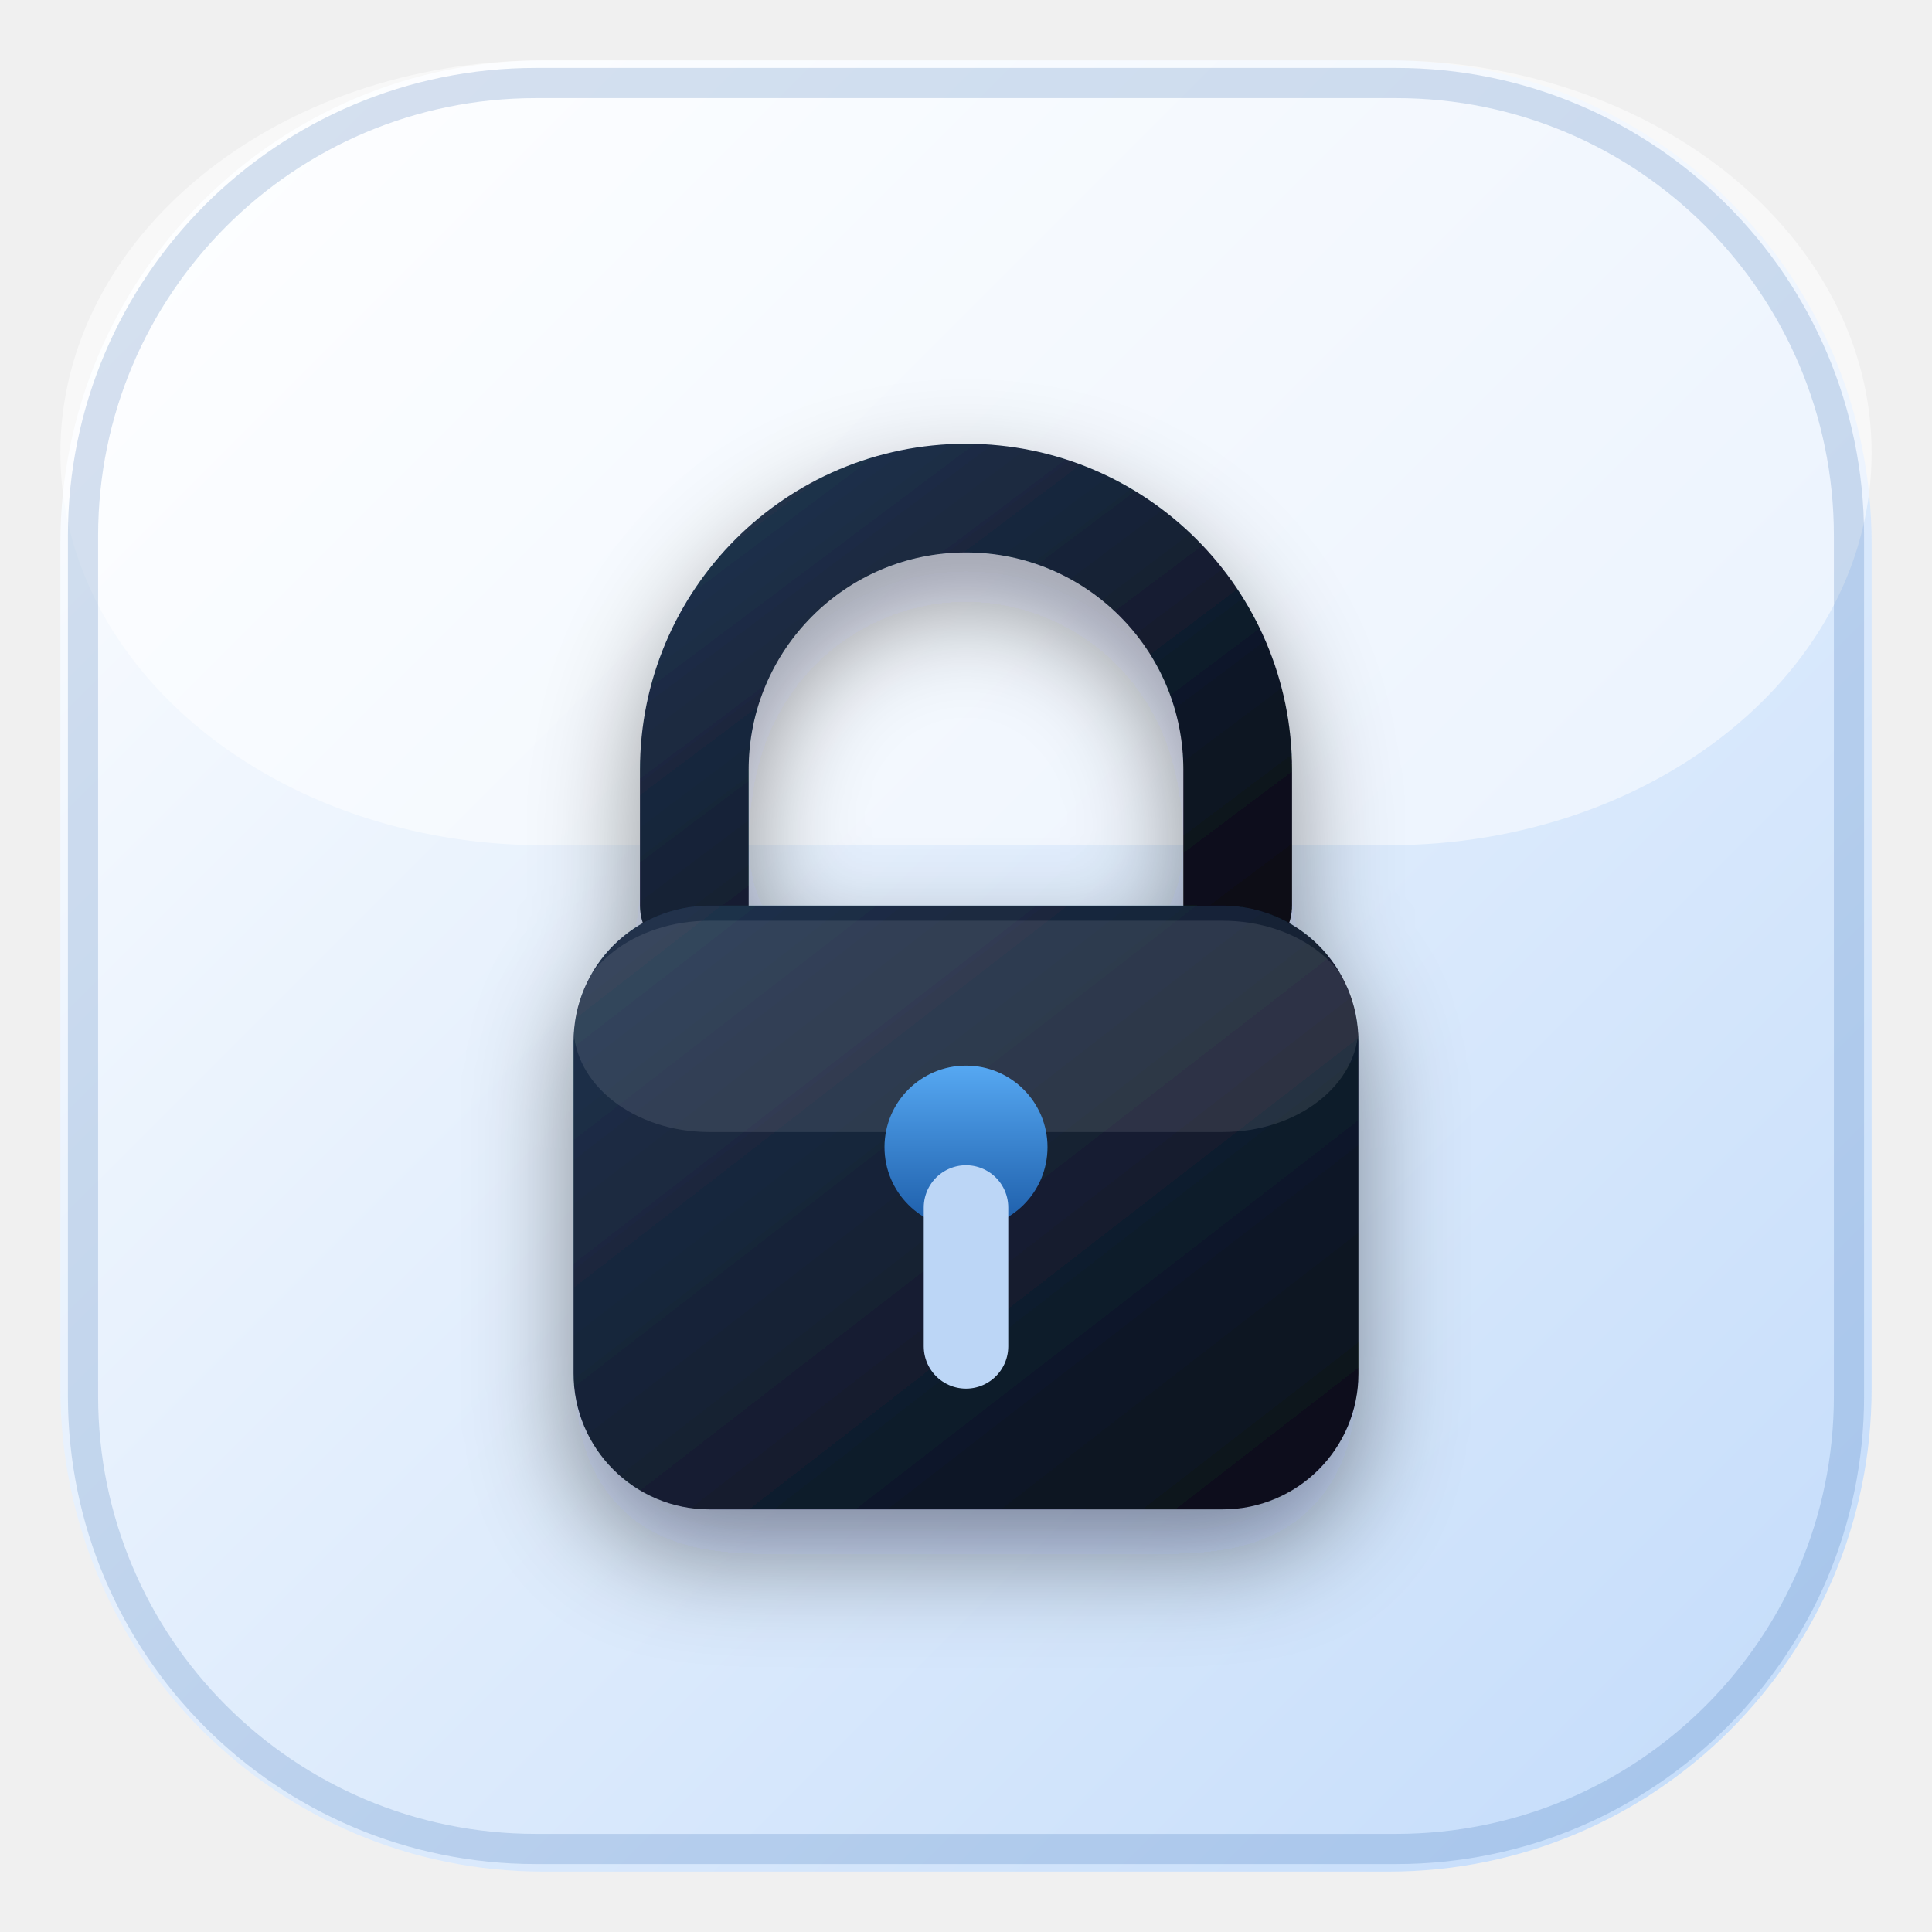
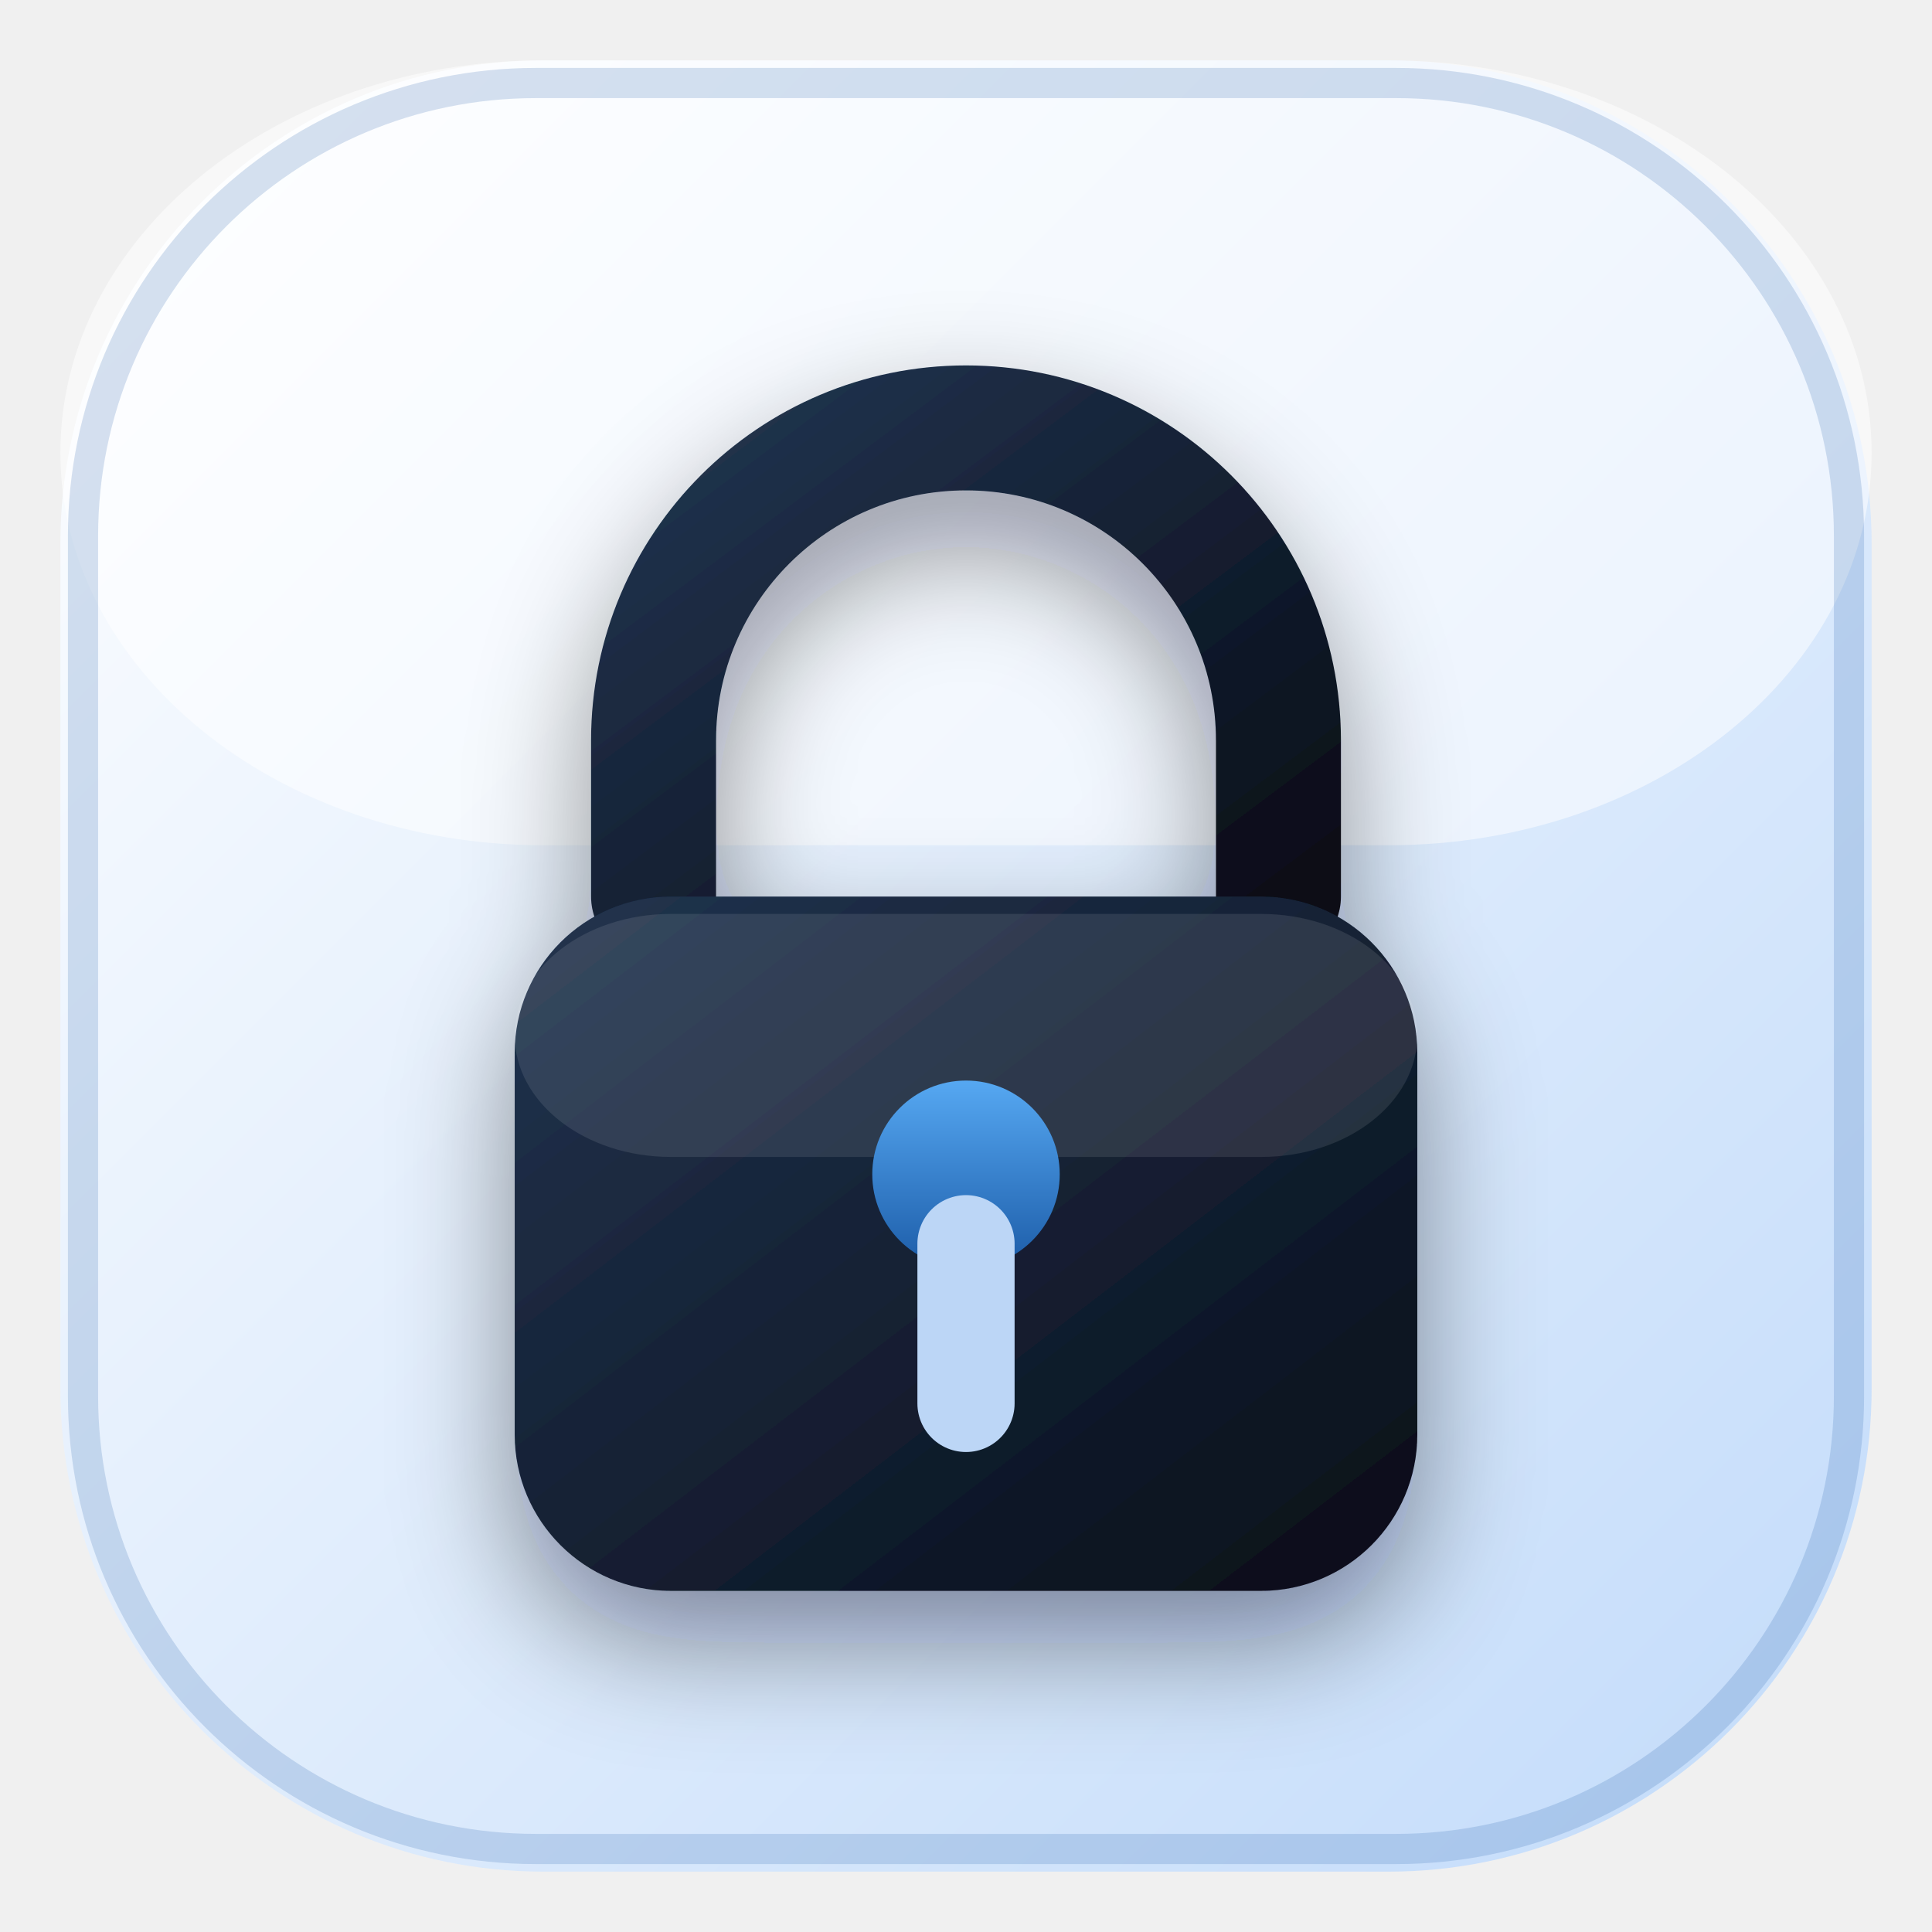
<svg xmlns="http://www.w3.org/2000/svg" viewBox="0 0 64 64" role="img" aria-label="Vault extension dark-background icon">
  <defs>
    <linearGradient id="outer" x1="0" y1="0" x2="1" y2="1">
      <stop offset="0" stop-color="#ffffff" />
      <stop offset="1" stop-color="#c2dbfa" />
    </linearGradient>
    <linearGradient id="inner" x1="0" y1="0" x2="1" y2="1">
      <stop offset="0" stop-color="#22344f" />
      <stop offset="1" stop-color="#070d18" />
    </linearGradient>
    <linearGradient id="blue" x1="0" y1="0" x2="0" y2="1">
      <stop offset="0" stop-color="#56a8f2" />
      <stop offset="1" stop-color="#1c5ca8" />
    </linearGradient>
    <filter id="shadow" x="-45%" y="-45%" width="190%" height="190%">
      <feDropShadow dx="0" dy="1.5" stdDeviation="1.7" flood-color="#03101f" flood-opacity=".42" />
    </filter>
  </defs>
  <rect x="2" y="2" width="60" height="60" rx="16" fill="url(#outer)" />
  <rect x="2" y="2" width="60" height="26" rx="16" fill="#fff" opacity=".52" />
  <rect x="2.75" y="2.75" width="58.5" height="58.5" rx="15" fill="none" stroke="#1c5ca8" stroke-opacity=".18" />
-   <g>
+   <g transform="translate(32 32) scale(1.15) translate(-32 -32)">
    <g filter="url(#shadow)">
      <path d="M23 30v-4.5a9 9 0 0 1 18 0V30" fill="none" stroke="url(#inner)" stroke-width="3.6" stroke-linecap="round" />
      <rect x="19" y="30" width="26" height="20" rx="4.5" fill="url(#inner)" />
    </g>
    <rect x="19" y="30.5" width="26" height="7" rx="4.5" fill="#fff" opacity=".1" />
    <circle cx="32" cy="38" r="2.7" fill="url(#blue)" />
    <path d="M32 40v4.6" stroke="#bcd6f6" stroke-width="2.8" stroke-linecap="round" />
  </g>
</svg>
